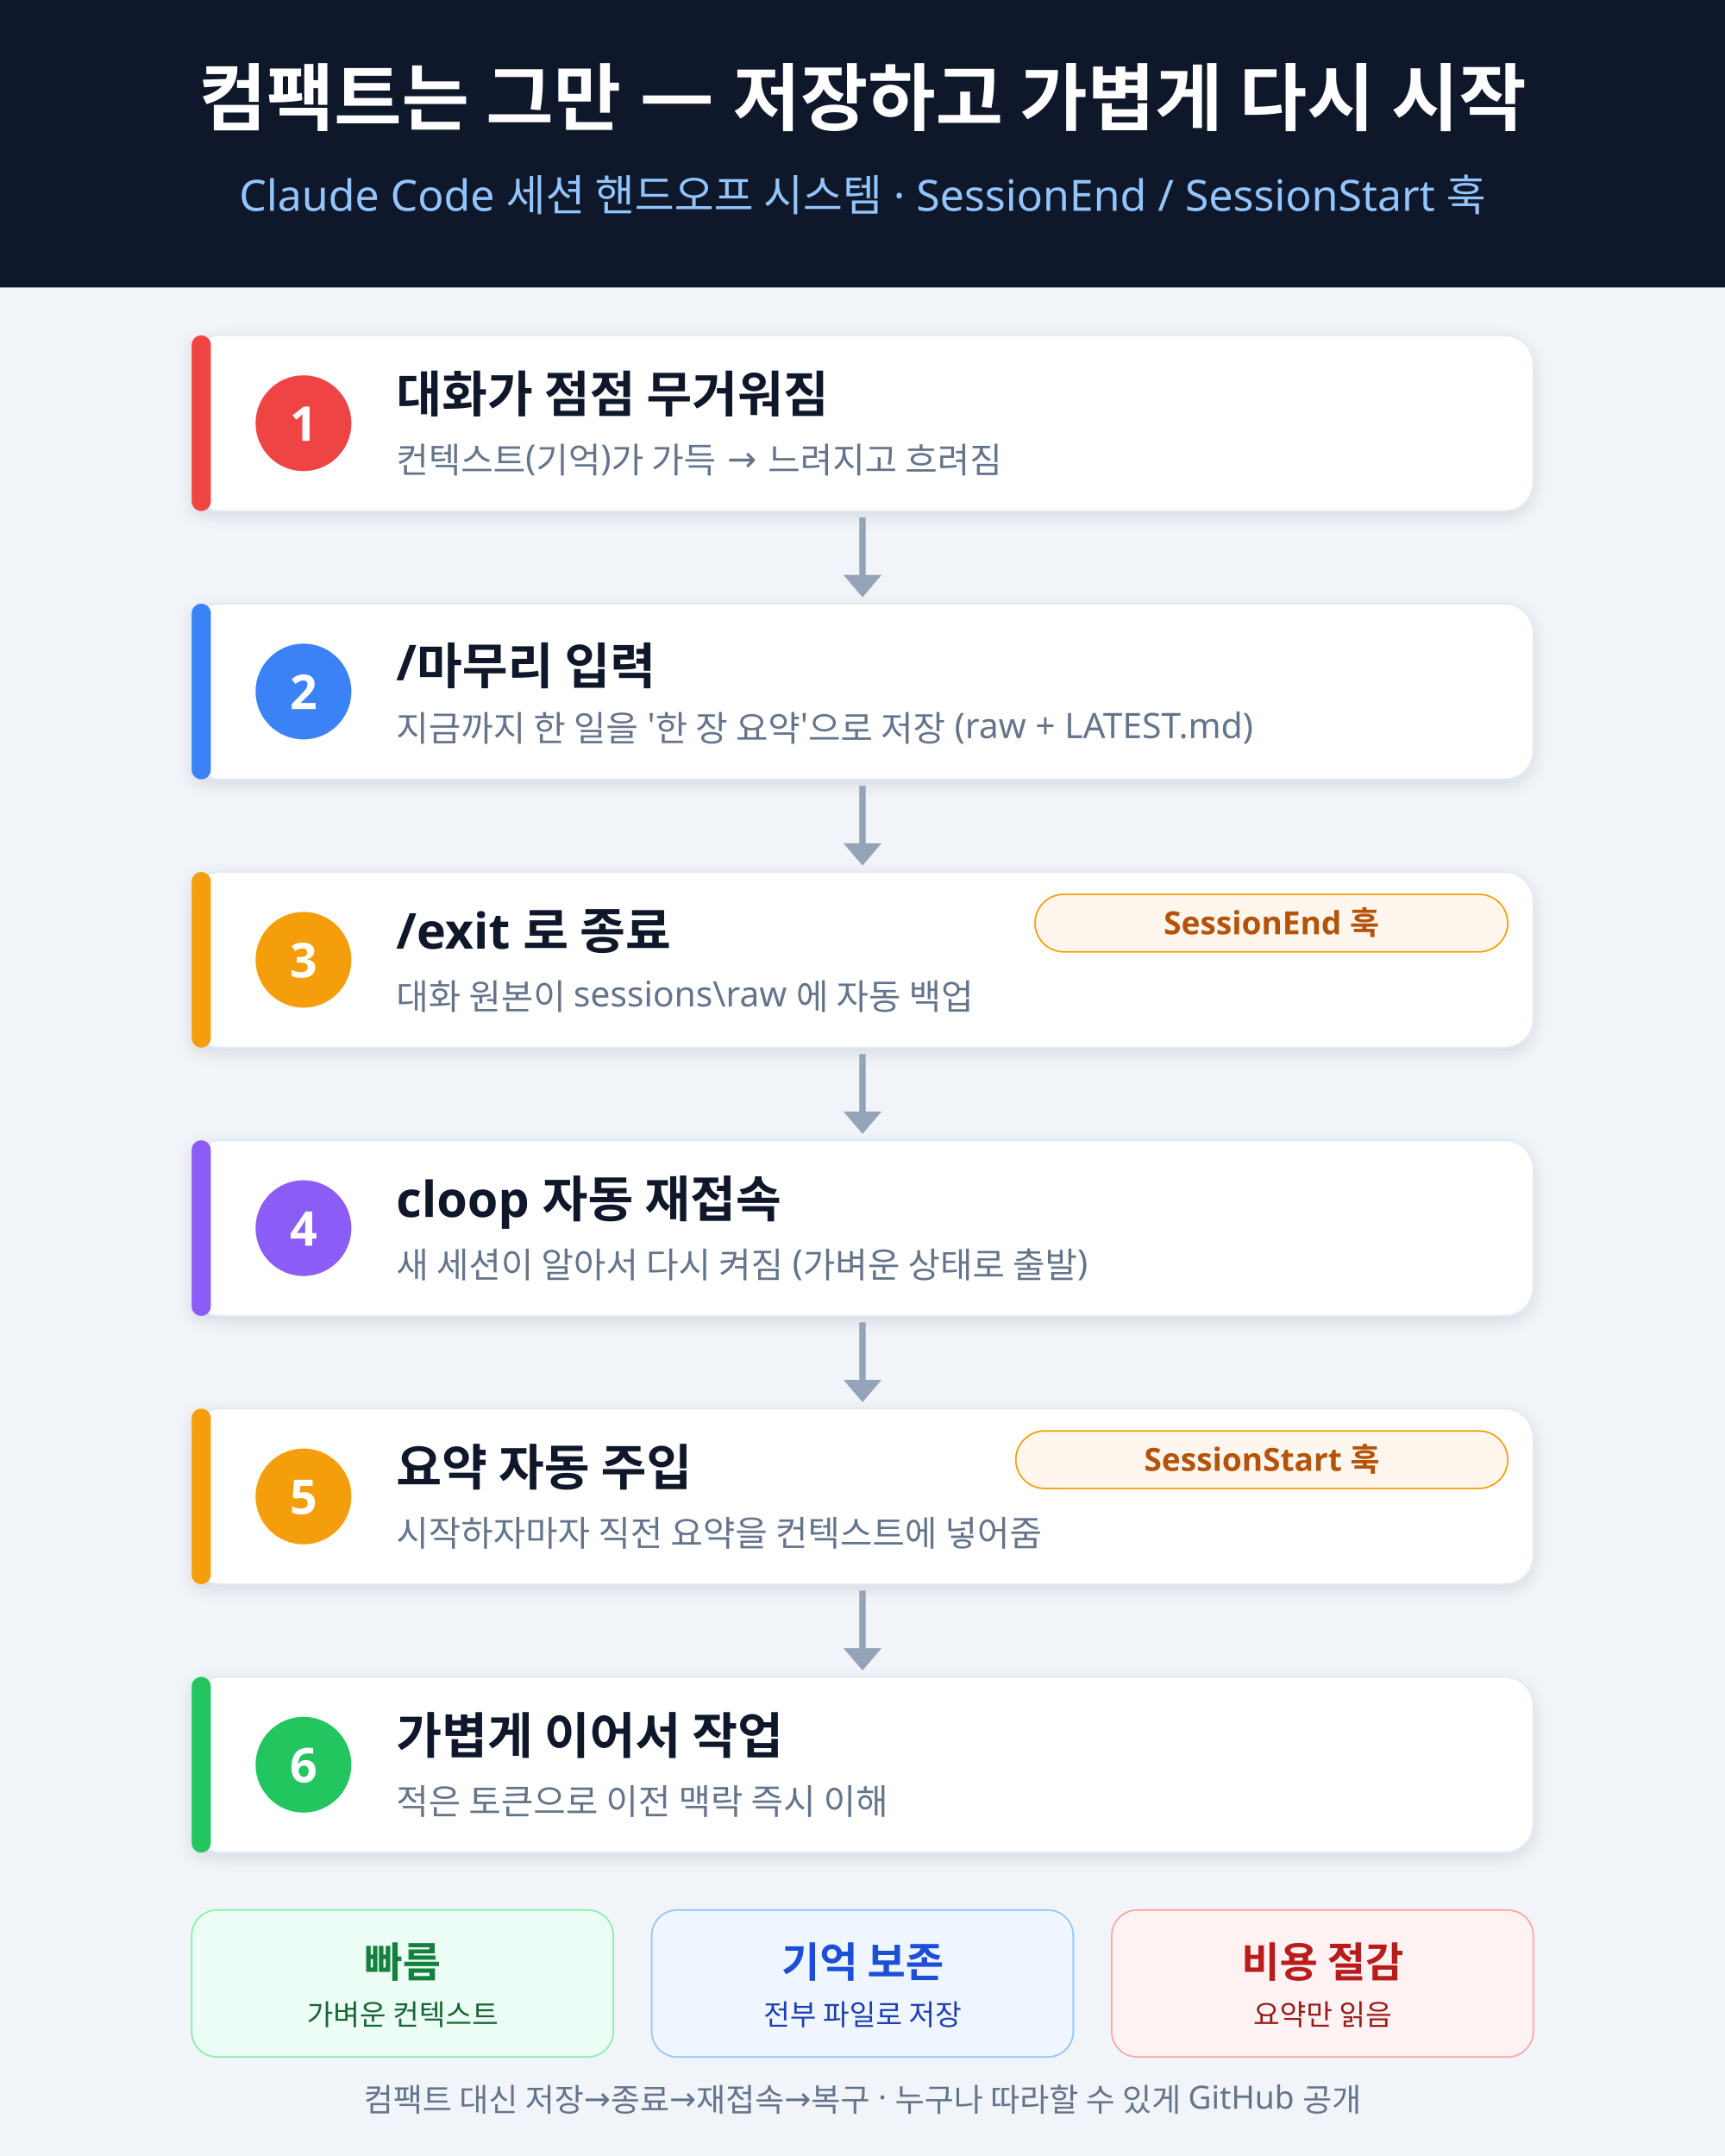
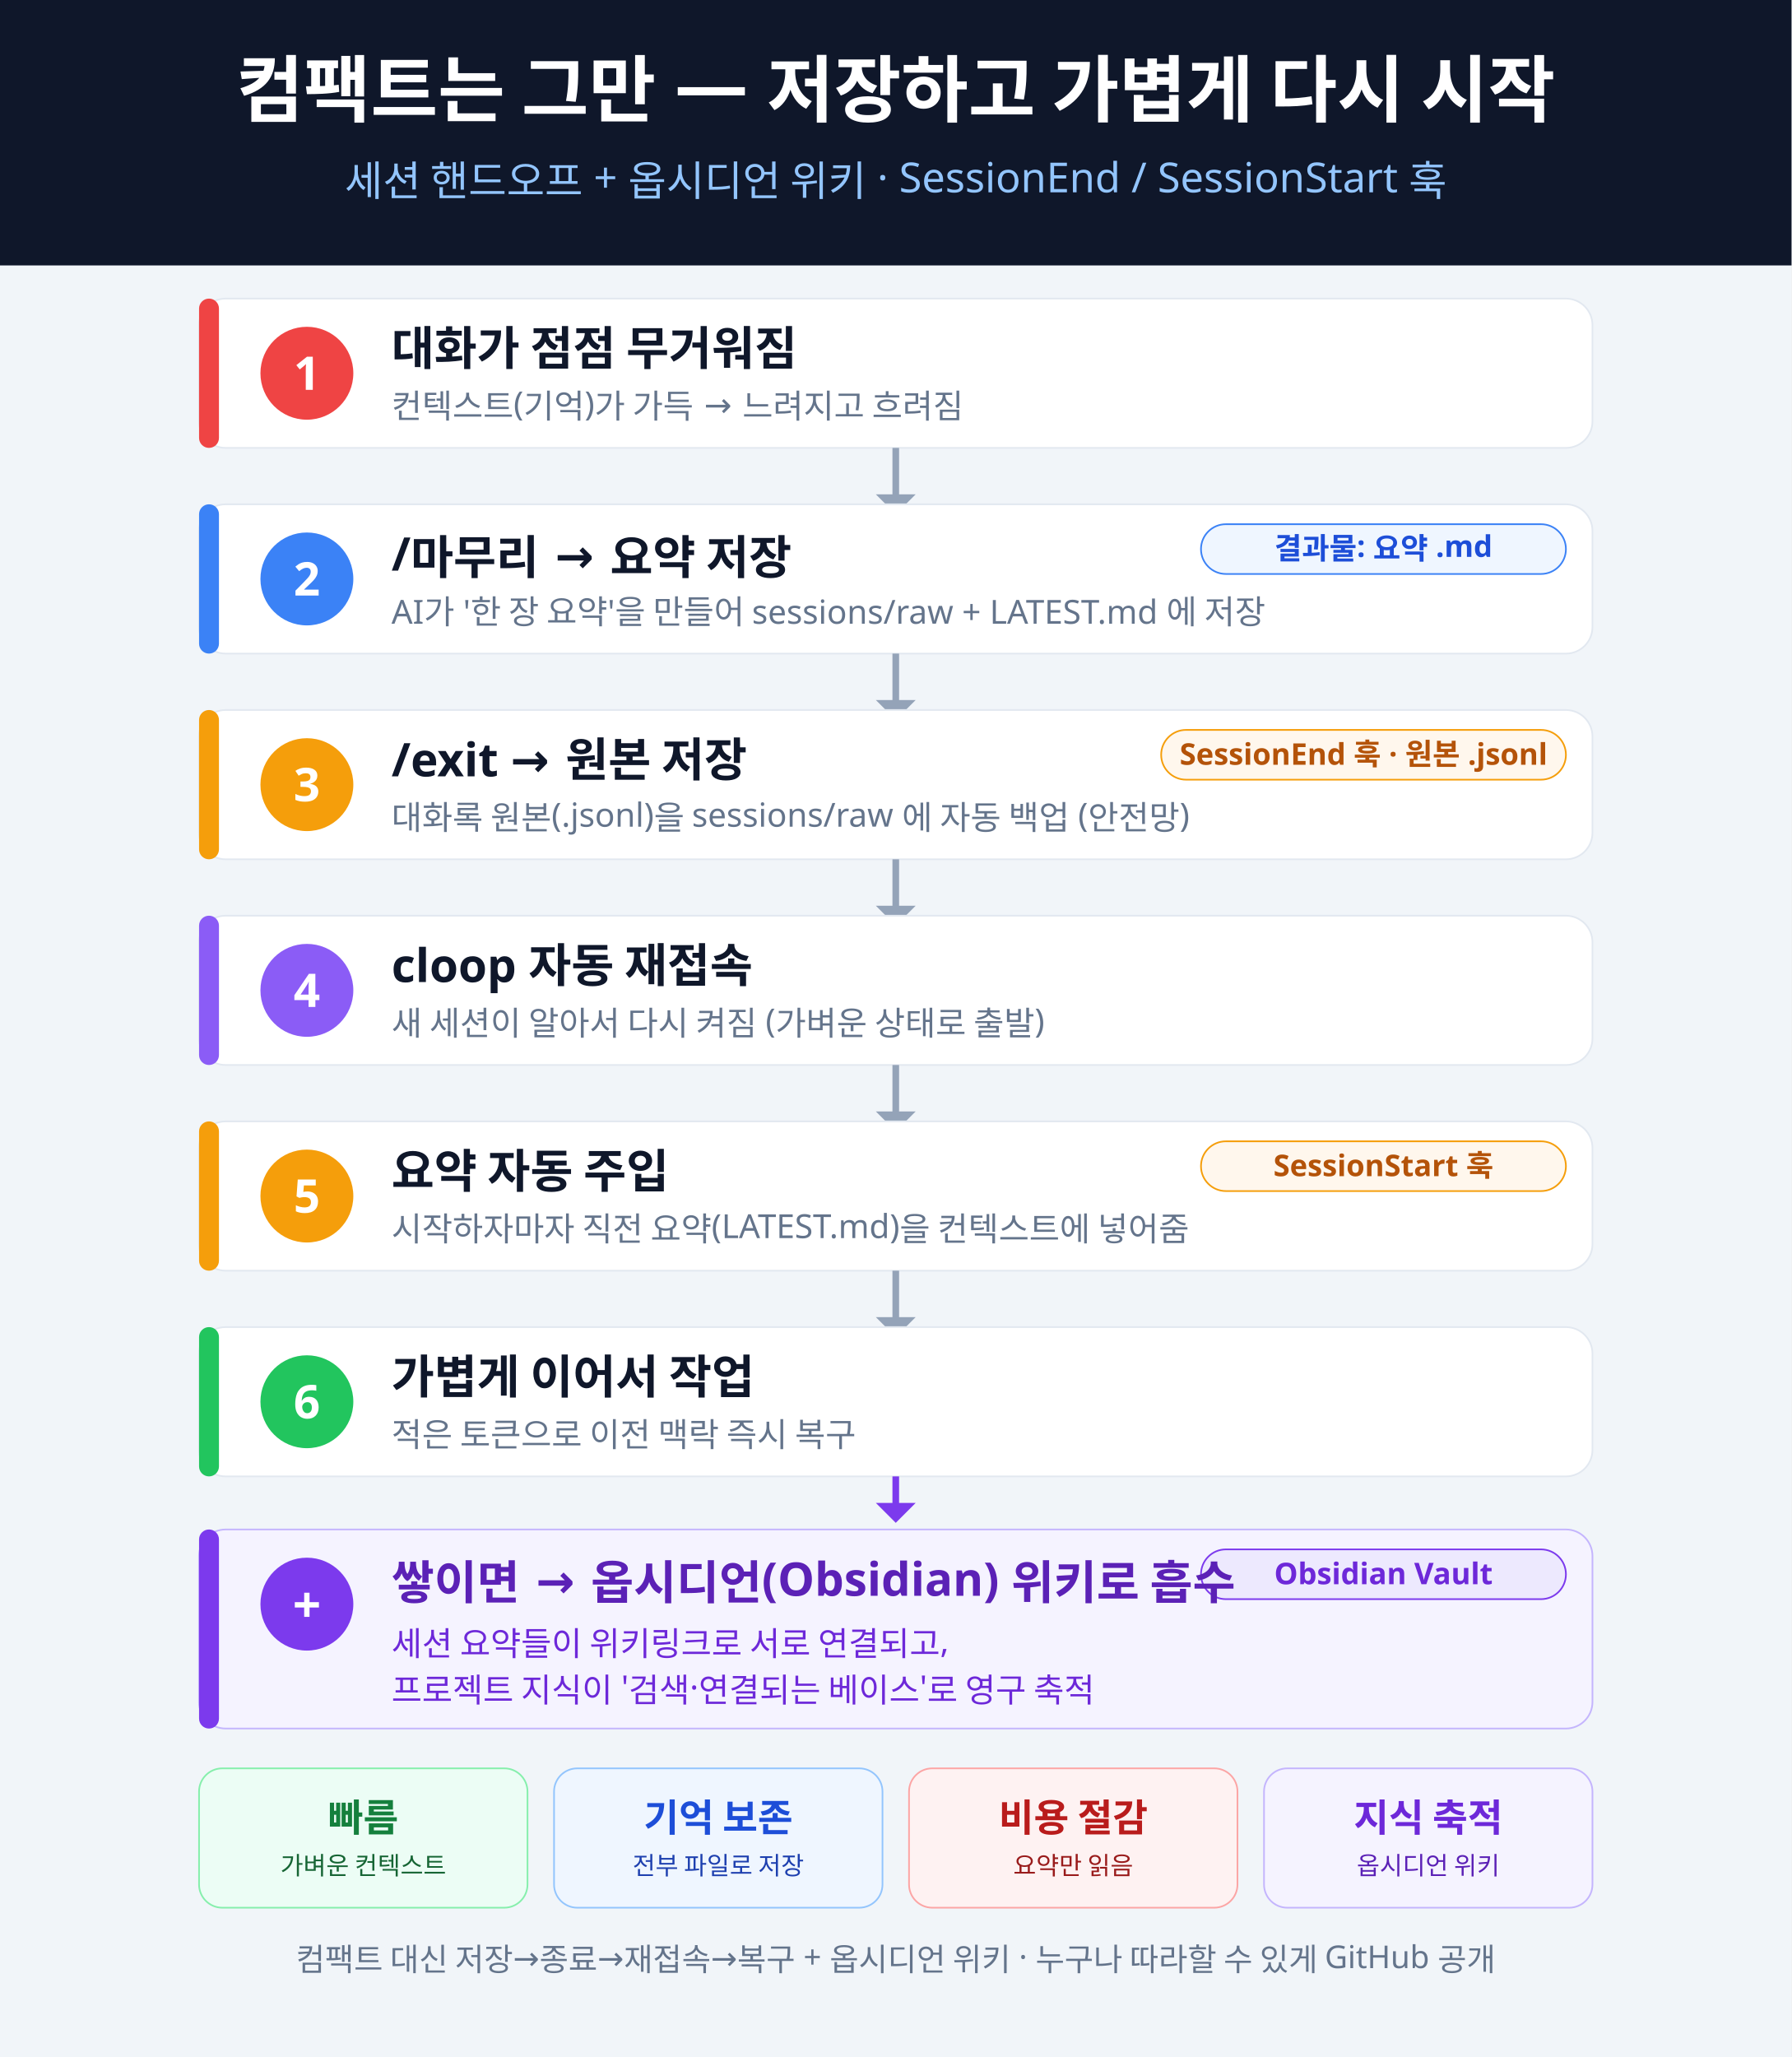
- <svg xmlns="http://www.w3.org/2000/svg" width="1080" height="1350" viewBox="0 0 1080 1350" font-family="'Malgun Gothic','Apple SD Gothic Neo',sans-serif">
-   <defs>
-     <filter id="shadow" x="-10%" y="-10%" width="120%" height="130%">
-       <feDropShadow dx="0" dy="3" stdDeviation="5" flood-color="#0f172a" flood-opacity="0.12" />
-     </filter>
-   </defs>
-   <rect x="0" y="0" width="1080" height="1350" fill="#f1f5f9" />
-   <rect x="0" y="0" width="1080" height="180" fill="#0f172a" />
-   <text x="540" y="78" text-anchor="middle" fill="#ffffff" font-size="46" font-weight="bold">컴팩트는 그만 — 저장하고 가볍게 다시 시작</text>
-   <text x="540" y="132" text-anchor="middle" fill="#93c5fd" font-size="27">Claude Code 세션 핸드오프 시스템 · SessionEnd / SessionStart 훅</text>
-   <g filter="url(#shadow)">
-     <rect x="120" y="210" width="840" height="110" rx="18" fill="#ffffff" stroke="#e2e8f0" />
-     <rect x="120" y="210" width="12" height="110" rx="6" fill="#ef4444" />
-   </g>
-   <circle cx="190" cy="265" r="30" fill="#ef4444" />
-   <text x="190" y="276" text-anchor="middle" fill="#ffffff" font-size="30" font-weight="bold">1</text>
-   <text x="248" y="258" fill="#0f172a" font-size="31" font-weight="bold">대화가 점점 무거워짐</text>
-   <text x="248" y="296" fill="#64748b" font-size="22">컨텍스트(기억)가 가득 → 느려지고 흐려짐</text>
-   <line x1="540" y1="324" x2="540" y2="362" stroke="#94a3b8" stroke-width="4" />
-   <polygon points="528,360 552,360 540,374" fill="#94a3b8" />
-   <g filter="url(#shadow)">
-     <rect x="120" y="378" width="840" height="110" rx="18" fill="#ffffff" stroke="#e2e8f0" />
-     <rect x="120" y="378" width="12" height="110" rx="6" fill="#3b82f6" />
-   </g>
-   <circle cx="190" cy="433" r="30" fill="#3b82f6" />
-   <text x="190" y="444" text-anchor="middle" fill="#ffffff" font-size="30" font-weight="bold">2</text>
-   <text x="248" y="426" fill="#0f172a" font-size="31" font-weight="bold">/마무리 입력</text>
-   <text x="248" y="464" fill="#64748b" font-size="22">지금까지 한 일을 '한 장 요약'으로 저장 (raw + LATEST.md)</text>
-   <line x1="540" y1="492" x2="540" y2="530" stroke="#94a3b8" stroke-width="4" />
-   <polygon points="528,528 552,528 540,542" fill="#94a3b8" />
-   <g filter="url(#shadow)">
-     <rect x="120" y="546" width="840" height="110" rx="18" fill="#ffffff" stroke="#e2e8f0" />
-     <rect x="120" y="546" width="12" height="110" rx="6" fill="#f59e0b" />
-   </g>
-   <circle cx="190" cy="601" r="30" fill="#f59e0b" />
-   <text x="190" y="612" text-anchor="middle" fill="#ffffff" font-size="30" font-weight="bold">3</text>
-   <rect x="648" y="560" width="296" height="36" rx="18" fill="#fff7ed" stroke="#f59e0b" />
-   <text x="796" y="585" text-anchor="middle" fill="#b45309" font-size="20" font-weight="bold">SessionEnd 훅</text>
-   <text x="248" y="594" fill="#0f172a" font-size="31" font-weight="bold">/exit 로 종료</text>
-   <text x="248" y="632" fill="#64748b" font-size="22">대화 원본이 sessions\raw 에 자동 백업</text>
-   <line x1="540" y1="660" x2="540" y2="698" stroke="#94a3b8" stroke-width="4" />
-   <polygon points="528,696 552,696 540,710" fill="#94a3b8" />
-   <g filter="url(#shadow)">
-     <rect x="120" y="714" width="840" height="110" rx="18" fill="#ffffff" stroke="#e2e8f0" />
-     <rect x="120" y="714" width="12" height="110" rx="6" fill="#8b5cf6" />
-   </g>
-   <circle cx="190" cy="769" r="30" fill="#8b5cf6" />
-   <text x="190" y="780" text-anchor="middle" fill="#ffffff" font-size="30" font-weight="bold">4</text>
-   <text x="248" y="762" fill="#0f172a" font-size="31" font-weight="bold">cloop 자동 재접속</text>
-   <text x="248" y="800" fill="#64748b" font-size="22">새 세션이 알아서 다시 켜짐 (가벼운 상태로 출발)</text>
-   <line x1="540" y1="828" x2="540" y2="866" stroke="#94a3b8" stroke-width="4" />
-   <polygon points="528,864 552,864 540,878" fill="#94a3b8" />
-   <g filter="url(#shadow)">
-     <rect x="120" y="882" width="840" height="110" rx="18" fill="#ffffff" stroke="#e2e8f0" />
-     <rect x="120" y="882" width="12" height="110" rx="6" fill="#f59e0b" />
-   </g>
-   <circle cx="190" cy="937" r="30" fill="#f59e0b" />
-   <text x="190" y="948" text-anchor="middle" fill="#ffffff" font-size="30" font-weight="bold">5</text>
-   <rect x="636" y="896" width="308" height="36" rx="18" fill="#fff7ed" stroke="#f59e0b" />
-   <text x="790" y="921" text-anchor="middle" fill="#b45309" font-size="20" font-weight="bold">SessionStart 훅</text>
-   <text x="248" y="930" fill="#0f172a" font-size="31" font-weight="bold">요약 자동 주입</text>
-   <text x="248" y="968" fill="#64748b" font-size="22">시작하자마자 직전 요약을 컨텍스트에 넣어줌</text>
-   <line x1="540" y1="996" x2="540" y2="1034" stroke="#94a3b8" stroke-width="4" />
-   <polygon points="528,1032 552,1032 540,1046" fill="#94a3b8" />
-   <g filter="url(#shadow)">
-     <rect x="120" y="1050" width="840" height="110" rx="18" fill="#ffffff" stroke="#e2e8f0" />
-     <rect x="120" y="1050" width="12" height="110" rx="6" fill="#22c55e" />
-   </g>
-   <circle cx="190" cy="1105" r="30" fill="#22c55e" />
-   <text x="190" y="1116" text-anchor="middle" fill="#ffffff" font-size="30" font-weight="bold">6</text>
-   <text x="248" y="1098" fill="#0f172a" font-size="31" font-weight="bold">가볍게 이어서 작업</text>
-   <text x="248" y="1136" fill="#64748b" font-size="22">적은 토큰으로 이전 맥락 즉시 이해</text>
-   <g>
-     <rect x="120" y="1196" width="264" height="92" rx="16" fill="#ecfdf5" stroke="#86efac" />
-     <text x="252" y="1238" text-anchor="middle" fill="#15803d" font-size="26" font-weight="bold">빠름</text>
-     <text x="252" y="1268" text-anchor="middle" fill="#166534" font-size="18">가벼운 컨텍스트</text>
-     <rect x="408" y="1196" width="264" height="92" rx="16" fill="#eff6ff" stroke="#93c5fd" />
-     <text x="540" y="1238" text-anchor="middle" fill="#1d4ed8" font-size="26" font-weight="bold">기억 보존</text>
-     <text x="540" y="1268" text-anchor="middle" fill="#1e40af" font-size="18">전부 파일로 저장</text>
-     <rect x="696" y="1196" width="264" height="92" rx="16" fill="#fef2f2" stroke="#fca5a5" />
-     <text x="828" y="1238" text-anchor="middle" fill="#b91c1c" font-size="26" font-weight="bold">비용 절감</text>
-     <text x="828" y="1268" text-anchor="middle" fill="#991b1b" font-size="18">요약만 읽음</text>
-   </g>
-   <text x="540" y="1322" text-anchor="middle" fill="#64748b" font-size="20">컴팩트 대신 저장→종료→재접속→복구  ·  누구나 따라할 수 있게 GitHub 공개</text>
+ <svg xmlns="http://www.w3.org/2000/svg" width="1080" height="1240" viewBox="0 0 1080 1240" font-family="'Malgun Gothic','Apple SD Gothic Neo',sans-serif">
+   <rect x="0" y="0" width="1080" height="1240" fill="#f1f5f9" />
+   <rect x="0" y="0" width="1080" height="160" fill="#0f172a" />
+   <text x="540" y="70" text-anchor="middle" fill="#ffffff" font-size="44" font-weight="bold">컴팩트는 그만 — 저장하고 가볍게 다시 시작</text>
+   <text x="540" y="118" text-anchor="middle" fill="#93c5fd" font-size="25">세션 핸드오프 + 옵시디언 위키 · SessionEnd / SessionStart 훅</text>
+   <rect x="120" y="180" width="840" height="90" rx="16" fill="#ffffff" stroke="#e2e8f0" />
+   <rect x="120" y="180" width="12" height="90" rx="6" fill="#ef4444" />
+   <circle cx="185" cy="225" r="28" fill="#ef4444" />
+   <text x="185" y="235" text-anchor="middle" fill="#ffffff" font-size="28" font-weight="bold">1</text>
+   <text x="236" y="220" fill="#0f172a" font-size="28" font-weight="bold">대화가 점점 무거워짐</text>
+   <text x="236" y="252" fill="#64748b" font-size="20">컨텍스트(기억)가 가득 → 느려지고 흐려짐</text>
+   <line x1="540" y1="270" x2="540" y2="300" stroke="#94a3b8" stroke-width="4" />
+   <polygon points="528,298 552,298 540,310" fill="#94a3b8" />
+   <rect x="120" y="304" width="840" height="90" rx="16" fill="#ffffff" stroke="#e2e8f0" />
+   <rect x="120" y="304" width="12" height="90" rx="6" fill="#3b82f6" />
+   <circle cx="185" cy="349" r="28" fill="#3b82f6" />
+   <text x="185" y="359" text-anchor="middle" fill="#ffffff" font-size="28" font-weight="bold">2</text>
+   <rect x="724" y="316" width="220" height="30" rx="15" fill="#eff6ff" stroke="#3b82f6" />
+   <text x="834" y="337" text-anchor="middle" fill="#1d4ed8" font-size="18" font-weight="bold">결과물: 요약 .md</text>
+   <text x="236" y="344" fill="#0f172a" font-size="28" font-weight="bold">/마무리  →  요약 저장</text>
+   <text x="236" y="376" fill="#64748b" font-size="20">AI가 '한 장 요약'을 만들어 sessions/raw + LATEST.md 에 저장</text>
+   <line x1="540" y1="394" x2="540" y2="424" stroke="#94a3b8" stroke-width="4" />
+   <polygon points="528,422 552,422 540,434" fill="#94a3b8" />
+   <rect x="120" y="428" width="840" height="90" rx="16" fill="#ffffff" stroke="#e2e8f0" />
+   <rect x="120" y="428" width="12" height="90" rx="6" fill="#f59e0b" />
+   <circle cx="185" cy="473" r="28" fill="#f59e0b" />
+   <text x="185" y="483" text-anchor="middle" fill="#ffffff" font-size="28" font-weight="bold">3</text>
+   <rect x="700" y="440" width="244" height="30" rx="15" fill="#fff7ed" stroke="#f59e0b" />
+   <text x="822" y="461" text-anchor="middle" fill="#b45309" font-size="18" font-weight="bold">SessionEnd 훅 · 원본 .jsonl</text>
+   <text x="236" y="468" fill="#0f172a" font-size="28" font-weight="bold">/exit  →  원본 저장</text>
+   <text x="236" y="500" fill="#64748b" font-size="20">대화록 원본(.jsonl)을 sessions/raw 에 자동 백업 (안전망)</text>
+   <line x1="540" y1="518" x2="540" y2="548" stroke="#94a3b8" stroke-width="4" />
+   <polygon points="528,546 552,546 540,558" fill="#94a3b8" />
+   <rect x="120" y="552" width="840" height="90" rx="16" fill="#ffffff" stroke="#e2e8f0" />
+   <rect x="120" y="552" width="12" height="90" rx="6" fill="#8b5cf6" />
+   <circle cx="185" cy="597" r="28" fill="#8b5cf6" />
+   <text x="185" y="607" text-anchor="middle" fill="#ffffff" font-size="28" font-weight="bold">4</text>
+   <text x="236" y="592" fill="#0f172a" font-size="28" font-weight="bold">cloop 자동 재접속</text>
+   <text x="236" y="624" fill="#64748b" font-size="20">새 세션이 알아서 다시 켜짐 (가벼운 상태로 출발)</text>
+   <line x1="540" y1="642" x2="540" y2="672" stroke="#94a3b8" stroke-width="4" />
+   <polygon points="528,670 552,670 540,682" fill="#94a3b8" />
+   <rect x="120" y="676" width="840" height="90" rx="16" fill="#ffffff" stroke="#e2e8f0" />
+   <rect x="120" y="676" width="12" height="90" rx="6" fill="#f59e0b" />
+   <circle cx="185" cy="721" r="28" fill="#f59e0b" />
+   <text x="185" y="731" text-anchor="middle" fill="#ffffff" font-size="28" font-weight="bold">5</text>
+   <rect x="724" y="688" width="220" height="30" rx="15" fill="#fff7ed" stroke="#f59e0b" />
+   <text x="834" y="709" text-anchor="middle" fill="#b45309" font-size="18" font-weight="bold">SessionStart 훅</text>
+   <text x="236" y="716" fill="#0f172a" font-size="28" font-weight="bold">요약 자동 주입</text>
+   <text x="236" y="748" fill="#64748b" font-size="20">시작하자마자 직전 요약(LATEST.md)을 컨텍스트에 넣어줌</text>
+   <line x1="540" y1="766" x2="540" y2="796" stroke="#94a3b8" stroke-width="4" />
+   <polygon points="528,794 552,794 540,806" fill="#94a3b8" />
+   <rect x="120" y="800" width="840" height="90" rx="16" fill="#ffffff" stroke="#e2e8f0" />
+   <rect x="120" y="800" width="12" height="90" rx="6" fill="#22c55e" />
+   <circle cx="185" cy="845" r="28" fill="#22c55e" />
+   <text x="185" y="855" text-anchor="middle" fill="#ffffff" font-size="28" font-weight="bold">6</text>
+   <text x="236" y="840" fill="#0f172a" font-size="28" font-weight="bold">가볍게 이어서 작업</text>
+   <text x="236" y="872" fill="#64748b" font-size="20">적은 토큰으로 이전 맥락 즉시 복구</text>
+   <line x1="540" y1="890" x2="540" y2="908" stroke="#7c3aed" stroke-width="4" />
+   <polygon points="528,906 552,906 540,918" fill="#7c3aed" />
+   <rect x="120" y="922" width="840" height="120" rx="16" fill="#f5f3ff" stroke="#c4b5fd" />
+   <rect x="120" y="922" width="12" height="120" rx="6" fill="#7c3aed" />
+   <circle cx="185" cy="967" r="28" fill="#7c3aed" />
+   <text x="185" y="978" text-anchor="middle" fill="#ffffff" font-size="30" font-weight="bold">+</text>
+   <rect x="724" y="934" width="220" height="30" rx="15" fill="#ede9fe" stroke="#7c3aed" />
+   <text x="834" y="955" text-anchor="middle" fill="#6d28d9" font-size="18" font-weight="bold">Obsidian Vault</text>
+   <text x="236" y="964" fill="#5b21b6" font-size="28" font-weight="bold">쌓이면 → 옵시디언(Obsidian) 위키로 흡수</text>
+   <text x="236" y="998" fill="#6d28d9" font-size="20">세션 요약들이 위키링크로 서로 연결되고,</text>
+   <text x="236" y="1026" fill="#6d28d9" font-size="20">프로젝트 지식이 '검색·연결되는 베이스'로 영구 축적</text>
+   <rect x="120" y="1066" width="198" height="84" rx="14" fill="#ecfdf5" stroke="#86efac" />
+   <text x="219" y="1104" text-anchor="middle" fill="#15803d" font-size="23" font-weight="bold">빠름</text>
+   <text x="219" y="1130" text-anchor="middle" fill="#166534" font-size="15">가벼운 컨텍스트</text>
+   <rect x="334" y="1066" width="198" height="84" rx="14" fill="#eff6ff" stroke="#93c5fd" />
+   <text x="433" y="1104" text-anchor="middle" fill="#1d4ed8" font-size="23" font-weight="bold">기억 보존</text>
+   <text x="433" y="1130" text-anchor="middle" fill="#1e40af" font-size="15">전부 파일로 저장</text>
+   <rect x="548" y="1066" width="198" height="84" rx="14" fill="#fef2f2" stroke="#fca5a5" />
+   <text x="647" y="1104" text-anchor="middle" fill="#b91c1c" font-size="23" font-weight="bold">비용 절감</text>
+   <text x="647" y="1130" text-anchor="middle" fill="#991b1b" font-size="15">요약만 읽음</text>
+   <rect x="762" y="1066" width="198" height="84" rx="14" fill="#f5f3ff" stroke="#c4b5fd" />
+   <text x="861" y="1104" text-anchor="middle" fill="#6d28d9" font-size="23" font-weight="bold">지식 축적</text>
+   <text x="861" y="1130" text-anchor="middle" fill="#5b21b6" font-size="15">옵시디언 위키</text>
+   <text x="540" y="1188" text-anchor="middle" fill="#64748b" font-size="19">컴팩트 대신 저장→종료→재접속→복구 + 옵시디언 위키  ·  누구나 따라할 수 있게 GitHub 공개</text>
</svg>
